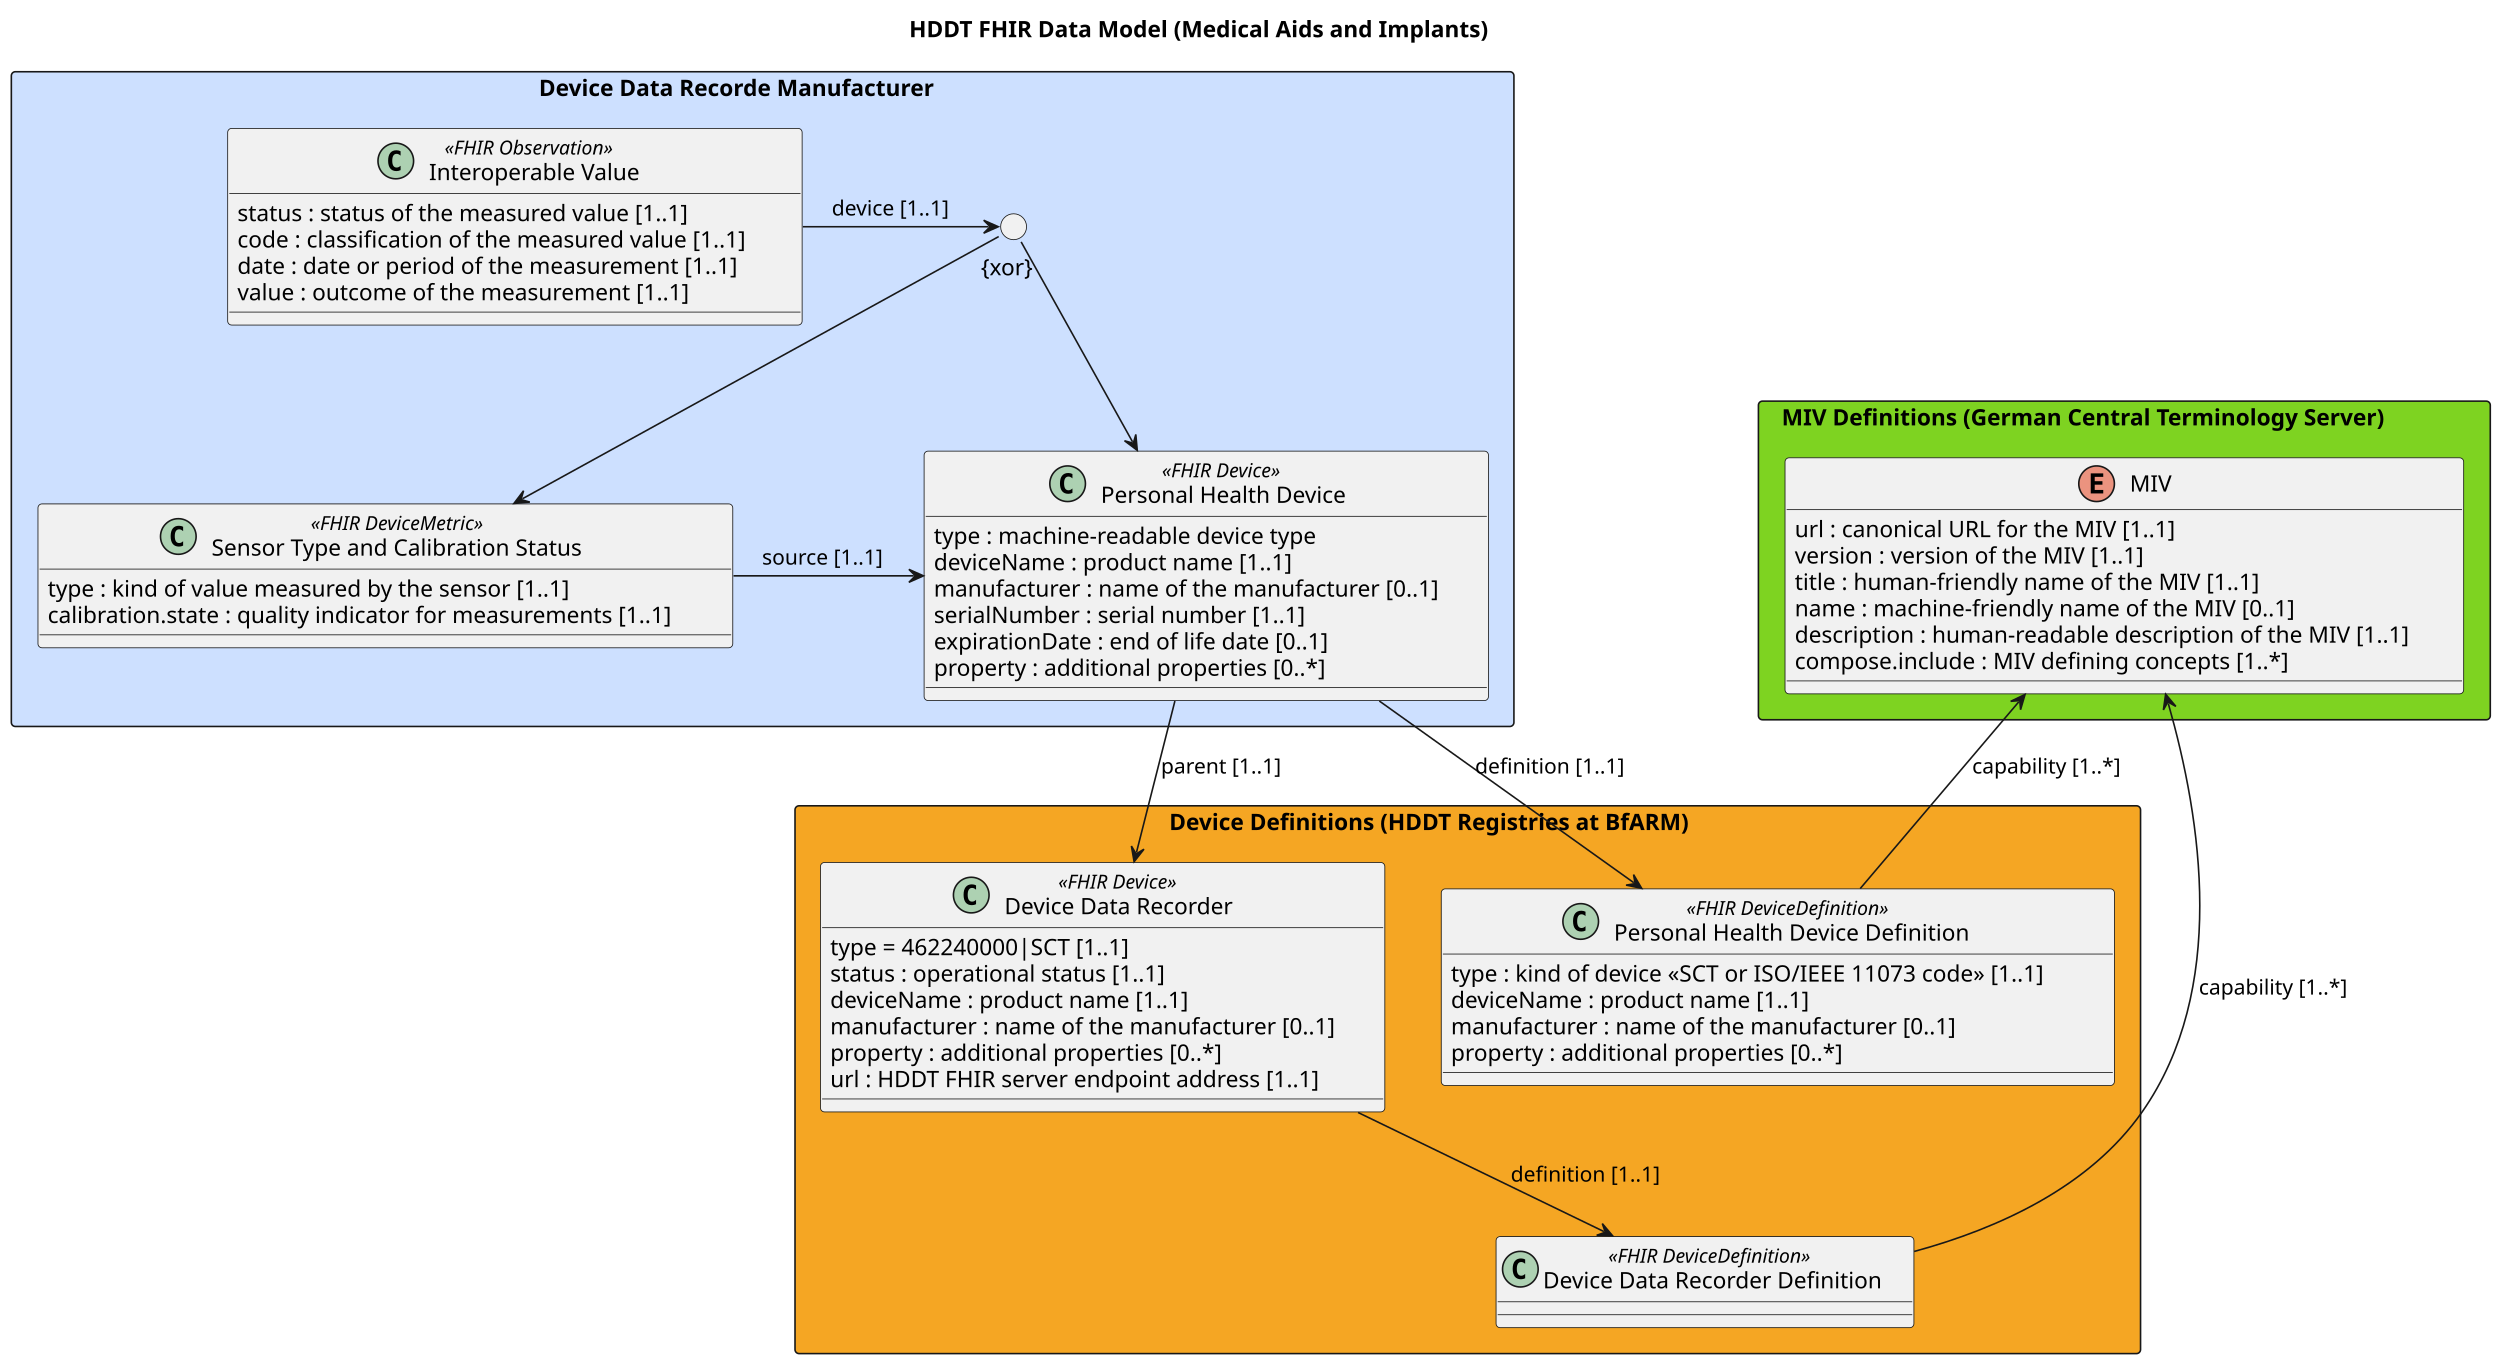
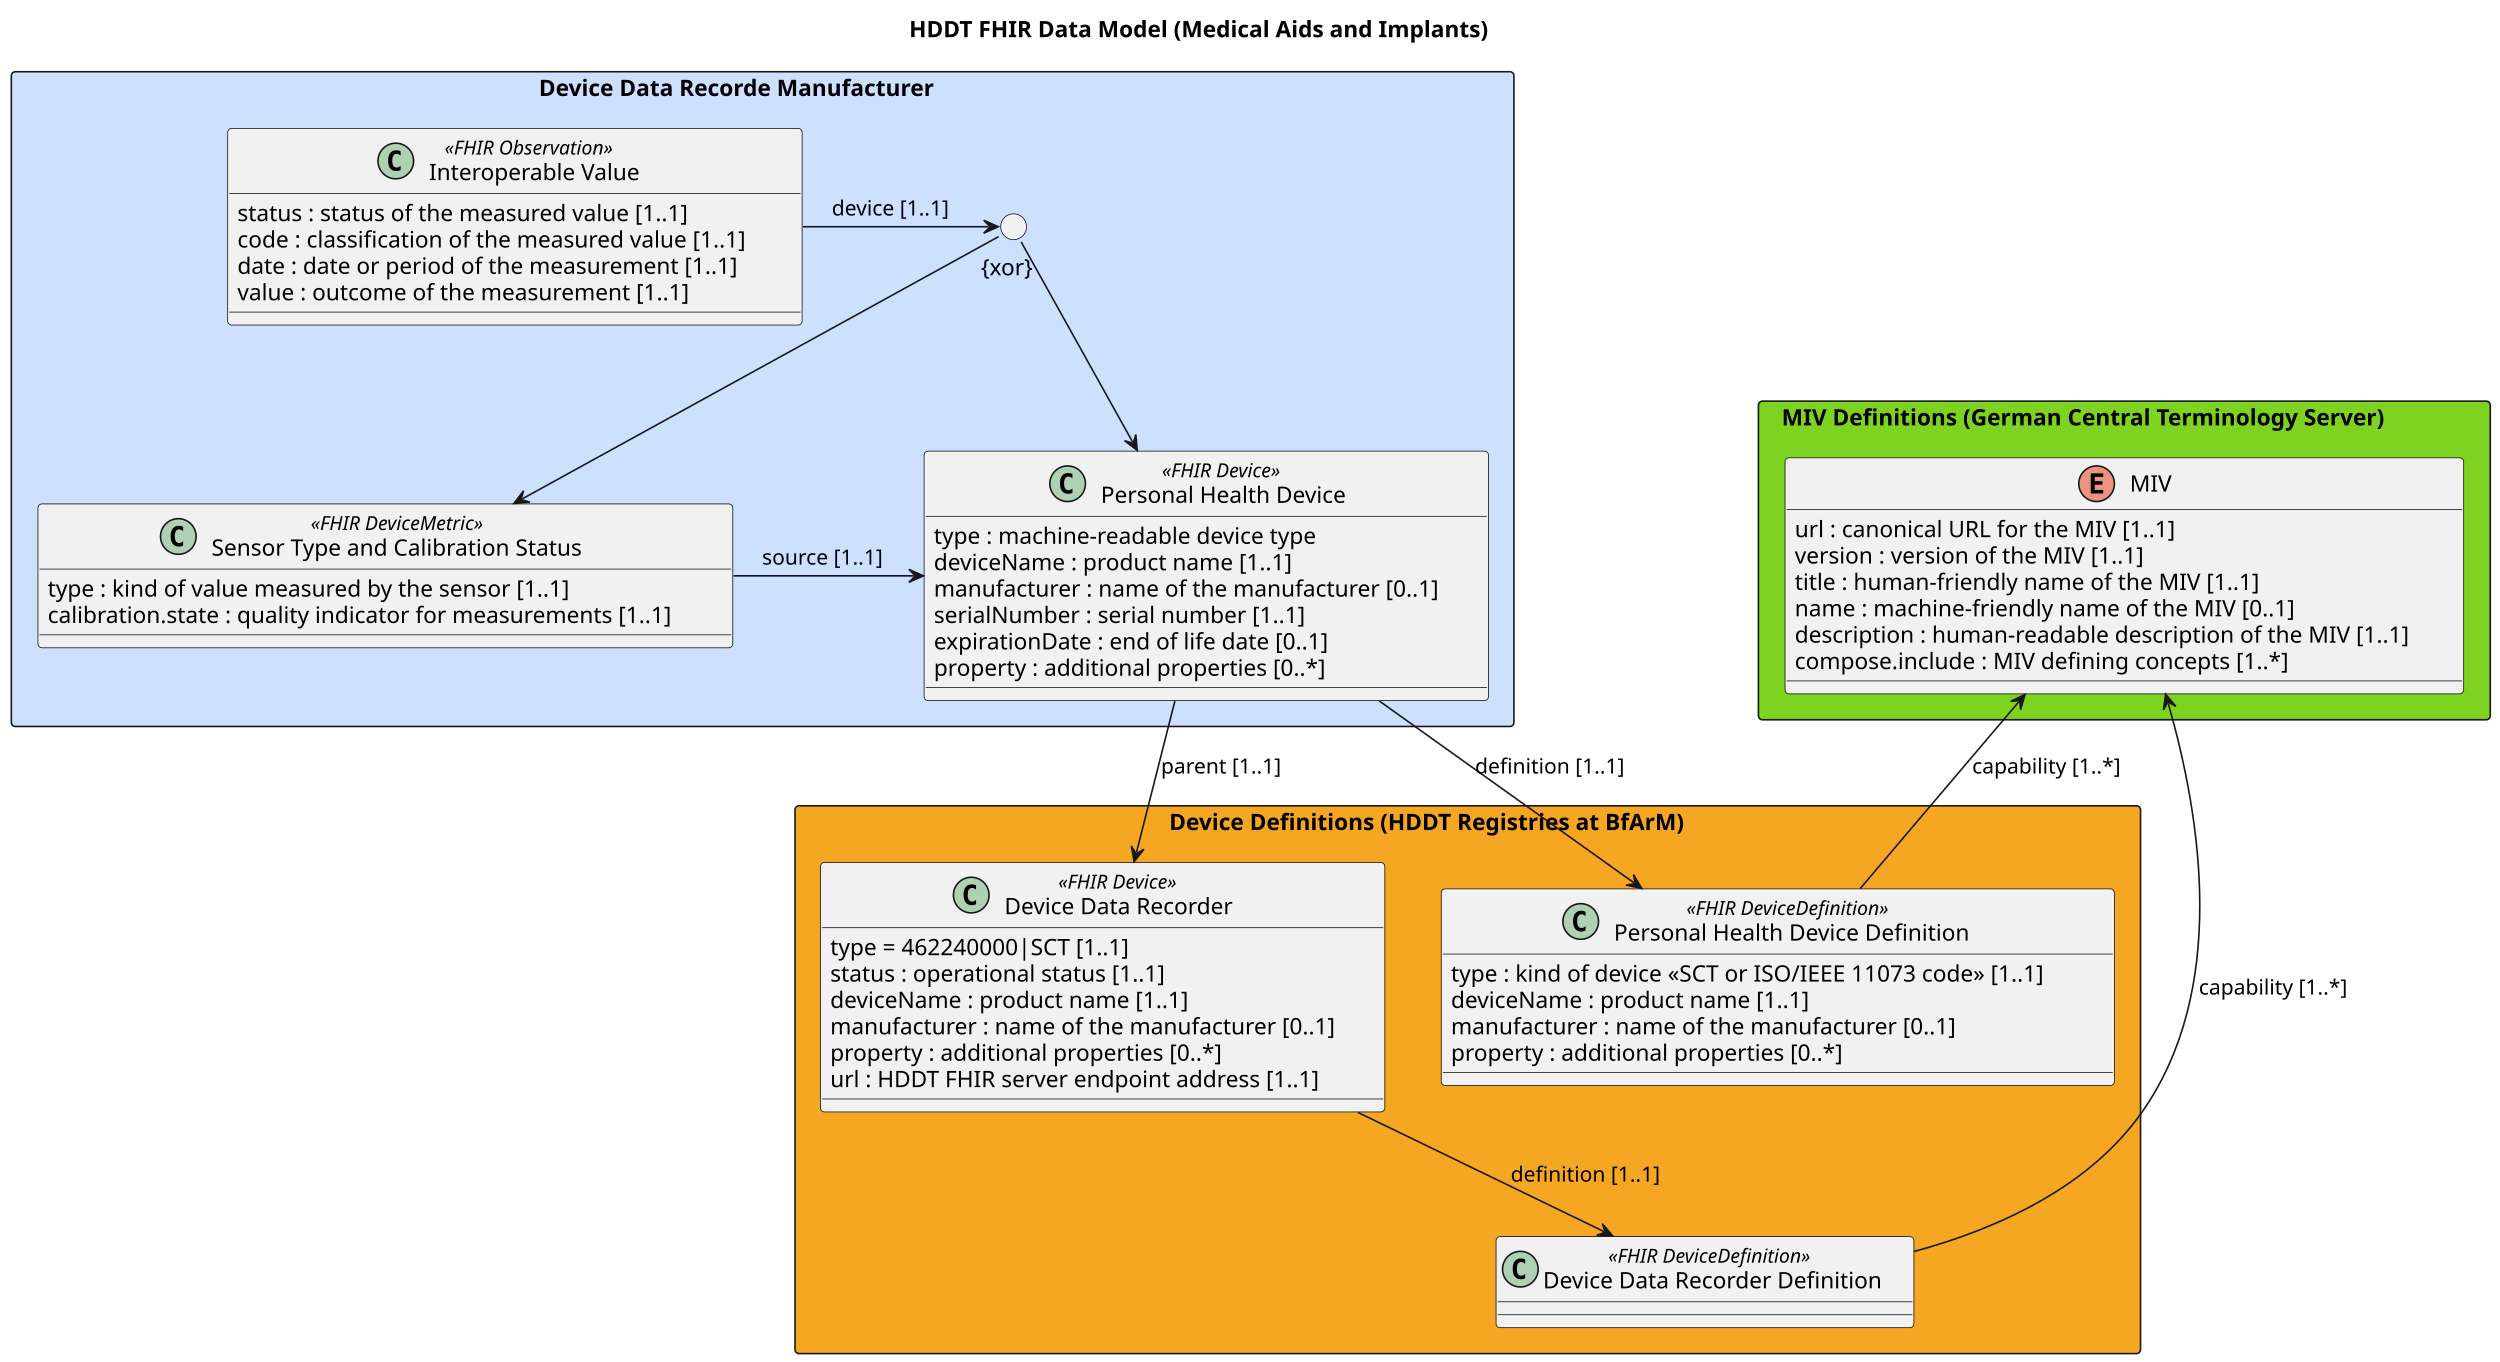
<svg xmlns="http://www.w3.org/2000/svg" contentStyleType="text/css" data-diagram-type="CLASS" height="841px" preserveAspectRatio="none" style="width:1544px;height:841px;background:#FFFFFF;" version="1.1" viewBox="0 0 1544 841" width="1544px" zoomAndPan="magnify">
  <defs />
  <g>
    <g class="title" data-source-line="5">
      <text fill="#000000" font-family="sans-serif" font-size="14" font-weight="bold" lengthAdjust="spacing" textLength="407.039" x="561.481" y="22.995">HDDT FHIR Data Model (Medical Aids and Implants)</text>
    </g>
    <g class="cluster" data-entity="HDDT_Measurements_and_Devices" data-source-line="8" data-uid="ent0002" id="cluster_HDDT_Measurements_and_Devices">
      <rect fill="#CDE0FF" height="404.37" rx="2.5" ry="2.5" style="stroke:#181818;stroke-width:1;" width="928" x="7" y="44.297" />
      <text fill="#000000" font-family="sans-serif" font-size="14" font-weight="bold" lengthAdjust="spacing" textLength="276.391" x="332.805" y="59.292">Device Data Recorde Manufacturer</text>
    </g>
    <g class="cluster" data-entity="HDDT_Registries" data-source-line="39" data-uid="ent0011" id="cluster_HDDT_Registries">
      <rect fill="#F5A623" height="338.31" rx="2.5" ry="2.5" style="stroke:#181818;stroke-width:1;" width="831" x="491" y="497.667" />
-       <text fill="#000000" font-family="sans-serif" font-size="14" font-weight="bold" lengthAdjust="spacing" textLength="368.792" x="722.104" y="512.662">Device Definitions (HDDT Registries at BfARM)</text>
+       <text fill="#000000" font-family="sans-serif" font-size="14" font-weight="bold" lengthAdjust="spacing" textLength="368.792" x="722.104" y="512.662">Device Definitions (HDDT Registries at BfArM)</text>
    </g>
    <g class="cluster" data-entity="ZTS" data-source-line="65" data-uid="ent0019" id="cluster_ZTS">
      <rect fill="#7ED321" height="196.78" rx="2.5" ry="2.5" style="stroke:#181818;stroke-width:1;" width="452" x="1086" y="247.747" />
      <text fill="#000000" font-family="sans-serif" font-size="14" font-weight="bold" lengthAdjust="spacing" textLength="423.288" x="1100.356" y="262.742">MIV Definitions (German Central Terminology Server)</text>
    </g>
    <g class="entity" data-entity="IV" data-source-line="10" data-uid="ent0003" id="entity_IV">
      <rect fill="#F1F1F1" height="121.453" rx="2.5" ry="2.5" style="stroke:#181818;stroke-width:0.5;" width="354.788" x="140.61" y="79.297" />
      <ellipse cx="244.438" cy="99.43" fill="#ADD1B2" rx="11" ry="11" style="stroke:#181818;stroke-width:1;" />
      <path d="M247.406,105.07 Q246.828,105.367 246.188,105.508 Q245.547,105.664 244.844,105.664 Q242.344,105.664 241.016,104.023 Q239.703,102.367 239.703,99.242 Q239.703,96.117 241.016,94.461 Q242.344,92.805 244.844,92.805 Q245.547,92.805 246.188,92.961 Q246.844,93.117 247.406,93.414 L247.406,96.133 Q246.781,95.555 246.188,95.289 Q245.594,95.008 244.969,95.008 Q243.625,95.008 242.938,96.086 Q242.25,97.148 242.25,99.242 Q242.25,101.336 242.938,102.414 Q243.625,103.477 244.969,103.477 Q245.594,103.477 246.188,103.211 Q246.781,102.93 247.406,102.352 L247.406,105.07 Z " fill="#000000" />
      <text fill="#000000" font-family="sans-serif" font-size="12" font-style="italic" lengthAdjust="spacing" textLength="119.373" x="274.567" y="95.436">«FHIR Observation»</text>
      <text fill="#000000" font-family="sans-serif" font-size="14" lengthAdjust="spacing" textLength="138.633" x="264.938" y="111.261">Interoperable Value</text>
      <line style="stroke:#181818;stroke-width:0.5;" x1="141.61" x2="494.398" y1="119.562" y2="119.562" />
      <text fill="#000000" font-family="sans-serif" font-size="14" lengthAdjust="spacing" textLength="304.507" x="146.61" y="136.558">status : status of the measured value [1..1]</text>
      <text fill="#000000" font-family="sans-serif" font-size="14" lengthAdjust="spacing" textLength="342.788" x="146.61" y="152.855">code : classification of the measured value [1..1]</text>
      <text fill="#000000" font-family="sans-serif" font-size="14" lengthAdjust="spacing" textLength="334.462" x="146.61" y="169.151">date : date or period of the measurement [1..1]</text>
      <text fill="#000000" font-family="sans-serif" font-size="14" lengthAdjust="spacing" textLength="303.188" x="146.61" y="185.448">value : outcome of the measurement [1..1]</text>
      <line style="stroke:#181818;stroke-width:0.5;" x1="141.61" x2="494.398" y1="192.75" y2="192.75" />
    </g>
    <g class="entity" data-entity="Metric" data-source-line="17" data-uid="ent0004" id="entity_Metric">
      <rect fill="#F1F1F1" height="88.859" rx="2.5" ry="2.5" style="stroke:#181818;stroke-width:0.5;" width="429.108" x="23.45" y="311.207" />
      <ellipse cx="110.13" cy="331.34" fill="#ADD1B2" rx="11" ry="11" style="stroke:#181818;stroke-width:1;" />
      <path d="M113.098,336.98 Q112.52,337.277 111.88,337.418 Q111.239,337.574 110.536,337.574 Q108.036,337.574 106.708,335.933 Q105.395,334.277 105.395,331.152 Q105.395,328.027 106.708,326.371 Q108.036,324.715 110.536,324.715 Q111.239,324.715 111.88,324.871 Q112.536,325.027 113.098,325.324 L113.098,328.043 Q112.473,327.465 111.88,327.199 Q111.286,326.918 110.661,326.918 Q109.317,326.918 108.63,327.996 Q107.942,329.058 107.942,331.152 Q107.942,333.246 108.63,334.324 Q109.317,335.387 110.661,335.387 Q111.286,335.387 111.88,335.121 Q112.473,334.84 113.098,334.262 L113.098,336.98 Z " fill="#000000" />
      <text fill="#000000" font-family="sans-serif" font-size="12" font-style="italic" lengthAdjust="spacing" textLength="124.647" x="191.931" y="327.346">«FHIR DeviceMetric»</text>
      <text fill="#000000" font-family="sans-serif" font-size="14" lengthAdjust="spacing" textLength="247.249" x="130.63" y="343.171">Sensor Type and Calibration Status</text>
      <line style="stroke:#181818;stroke-width:0.5;" x1="24.45" x2="451.558" y1="351.473" y2="351.473" />
      <text fill="#000000" font-family="sans-serif" font-size="14" lengthAdjust="spacing" textLength="351.969" x="29.45" y="368.468">type : kind of value measured by the sensor [1..1]</text>
      <text fill="#000000" font-family="sans-serif" font-size="14" lengthAdjust="spacing" textLength="417.108" x="29.45" y="384.764">calibration.state : quality indicator for measurements [1..1]</text>
      <line style="stroke:#181818;stroke-width:0.5;" x1="24.45" x2="451.558" y1="392.066" y2="392.066" />
    </g>
    <g class="entity" data-entity="PHD" data-source-line="22" data-uid="ent0005" id="entity_PHD">
      <rect fill="#F1F1F1" height="154.047" rx="2.5" ry="2.5" style="stroke:#181818;stroke-width:0.5;" width="348.54" x="570.73" y="278.617" />
      <ellipse cx="659.368" cy="298.75" fill="#ADD1B2" rx="11" ry="11" style="stroke:#181818;stroke-width:1;" />
      <path d="M662.337,304.39 Q661.759,304.687 661.118,304.828 Q660.478,304.984 659.774,304.984 Q657.274,304.984 655.946,303.343 Q654.634,301.687 654.634,298.562 Q654.634,295.437 655.946,293.781 Q657.274,292.125 659.774,292.125 Q660.478,292.125 661.118,292.281 Q661.774,292.437 662.337,292.734 L662.337,295.453 Q661.712,294.875 661.118,294.609 Q660.524,294.328 659.899,294.328 Q658.556,294.328 657.868,295.406 Q657.181,296.468 657.181,298.562 Q657.181,300.656 657.868,301.734 Q658.556,302.797 659.899,302.797 Q660.524,302.797 661.118,302.531 Q661.712,302.25 662.337,301.672 L662.337,304.39 Z " fill="#000000" />
      <text fill="#000000" font-family="sans-serif" font-size="12" font-style="italic" lengthAdjust="spacing" textLength="87.34" x="717.58" y="294.755">«FHIR Device»</text>
      <text fill="#000000" font-family="sans-serif" font-size="14" lengthAdjust="spacing" textLength="162.764" x="679.868" y="310.581">Personal Health Device</text>
      <line style="stroke:#181818;stroke-width:0.5;" x1="571.73" x2="918.27" y1="318.882" y2="318.882" />
      <text fill="#000000" font-family="sans-serif" font-size="14" lengthAdjust="spacing" textLength="258.07" x="576.73" y="335.878">type : machine-readable device type</text>
      <text fill="#000000" font-family="sans-serif" font-size="14" lengthAdjust="spacing" textLength="241.302" x="576.73" y="352.175">deviceName : product name [1..1]</text>
      <text fill="#000000" font-family="sans-serif" font-size="14" lengthAdjust="spacing" textLength="336.54" x="576.73" y="368.471">manufacturer : name of the manufacturer [0..1]</text>
      <text fill="#000000" font-family="sans-serif" font-size="14" lengthAdjust="spacing" textLength="247.078" x="576.73" y="384.768">serialNumber : serial number [1..1]</text>
      <text fill="#000000" font-family="sans-serif" font-size="14" lengthAdjust="spacing" textLength="266.103" x="576.73" y="401.065">expirationDate : end of life date [0..1]</text>
      <text fill="#000000" font-family="sans-serif" font-size="14" lengthAdjust="spacing" textLength="259.766" x="576.73" y="417.362">property : additional properties [0..*]</text>
      <line style="stroke:#181818;stroke-width:0.5;" x1="571.73" x2="918.27" y1="424.664" y2="424.664" />
    </g>
    <g class="entity" data-entity="xor" data-source-line="31" data-uid="ent0006" id="entity_xor">
      <ellipse cx="626" cy="140.027" fill="#F1F1F1" rx="8" ry="8" style="stroke:#181818;stroke-width:0.5;" />
      <text fill="#000000" font-family="sans-serif" font-size="14" lengthAdjust="spacing" textLength="40.421" x="605.79" y="170.022">{xor}</text>
    </g>
    <g class="entity" data-entity="PHD_Def" data-source-line="41" data-uid="ent0012" id="entity_PHD_Def">
      <rect fill="#F1F1F1" height="121.453" rx="2.5" ry="2.5" style="stroke:#181818;stroke-width:0.5;" width="415.751" x="890.12" y="548.957" />
      <ellipse cx="976.243" cy="569.09" fill="#ADD1B2" rx="11" ry="11" style="stroke:#181818;stroke-width:1;" />
      <path d="M979.211,574.73 Q978.633,575.027 977.993,575.168 Q977.352,575.324 976.649,575.324 Q974.149,575.324 972.821,573.683 Q971.508,572.027 971.508,568.902 Q971.508,565.777 972.821,564.121 Q974.149,562.465 976.649,562.465 Q977.352,562.465 977.993,562.621 Q978.649,562.777 979.211,563.074 L979.211,565.793 Q978.586,565.215 977.993,564.949 Q977.399,564.668 976.774,564.668 Q975.43,564.668 974.743,565.746 Q974.055,566.808 974.055,568.902 Q974.055,570.996 974.743,572.074 Q975.43,573.137 976.774,573.137 Q977.399,573.137 977.993,572.871 Q978.586,572.59 979.211,572.012 L979.211,574.73 Z " fill="#000000" />
      <text fill="#000000" font-family="sans-serif" font-size="12" font-style="italic" lengthAdjust="spacing" textLength="145.447" x="1041.522" y="565.096">«FHIR DeviceDefinition»</text>
      <text fill="#000000" font-family="sans-serif" font-size="14" lengthAdjust="spacing" textLength="235.006" x="996.743" y="580.921">Personal Health Device Definition</text>
      <line style="stroke:#181818;stroke-width:0.5;" x1="891.12" x2="1304.871" y1="589.222" y2="589.222" />
      <text fill="#000000" font-family="sans-serif" font-size="14" lengthAdjust="spacing" textLength="403.751" x="896.12" y="606.218">type : kind of device «SCT or ISO/IEEE 11073 code» [1..1]</text>
      <text fill="#000000" font-family="sans-serif" font-size="14" lengthAdjust="spacing" textLength="241.302" x="896.12" y="622.514">deviceName : product name [1..1]</text>
      <text fill="#000000" font-family="sans-serif" font-size="14" lengthAdjust="spacing" textLength="336.54" x="896.12" y="638.811">manufacturer : name of the manufacturer [0..1]</text>
      <text fill="#000000" font-family="sans-serif" font-size="14" lengthAdjust="spacing" textLength="259.766" x="896.12" y="655.108">property : additional properties [0..*]</text>
      <line style="stroke:#181818;stroke-width:0.5;" x1="891.12" x2="1304.871" y1="662.41" y2="662.41" />
    </g>
    <g class="entity" data-entity="DDR" data-source-line="48" data-uid="ent0013" id="entity_DDR">
      <rect fill="#F1F1F1" height="154.047" rx="2.5" ry="2.5" style="stroke:#181818;stroke-width:0.5;" width="348.54" x="506.73" y="532.667" />
      <ellipse cx="599.839" cy="552.8" fill="#ADD1B2" rx="11" ry="11" style="stroke:#181818;stroke-width:1;" />
      <path d="M602.808,558.44 Q602.23,558.737 601.589,558.878 Q600.948,559.034 600.245,559.034 Q597.745,559.034 596.417,557.393 Q595.105,555.737 595.105,552.612 Q595.105,549.487 596.417,547.831 Q597.745,546.175 600.245,546.175 Q600.948,546.175 601.589,546.331 Q602.245,546.487 602.808,546.784 L602.808,549.503 Q602.183,548.925 601.589,548.659 Q600.995,548.378 600.37,548.378 Q599.026,548.378 598.339,549.456 Q597.651,550.518 597.651,552.612 Q597.651,554.706 598.339,555.784 Q599.026,556.847 600.37,556.847 Q600.995,556.847 601.589,556.581 Q602.183,556.3 602.808,555.722 L602.808,558.44 Z " fill="#000000" />
      <text fill="#000000" font-family="sans-serif" font-size="12" font-style="italic" lengthAdjust="spacing" textLength="87.34" x="653.58" y="548.806">«FHIR Device»</text>
      <text fill="#000000" font-family="sans-serif" font-size="14" lengthAdjust="spacing" textLength="153.822" x="620.339" y="564.631">Device Data Recorder</text>
      <line style="stroke:#181818;stroke-width:0.5;" x1="507.73" x2="854.27" y1="572.933" y2="572.933" />
      <text fill="#000000" font-family="sans-serif" font-size="14" lengthAdjust="spacing" textLength="206.09" x="512.73" y="589.928">type = 462240000|SCT [1..1]</text>
      <text fill="#000000" font-family="sans-serif" font-size="14" lengthAdjust="spacing" textLength="225.88" x="512.73" y="606.225">status : operational status [1..1]</text>
      <text fill="#000000" font-family="sans-serif" font-size="14" lengthAdjust="spacing" textLength="241.302" x="512.73" y="622.521">deviceName : product name [1..1]</text>
      <text fill="#000000" font-family="sans-serif" font-size="14" lengthAdjust="spacing" textLength="336.54" x="512.73" y="638.818">manufacturer : name of the manufacturer [0..1]</text>
      <text fill="#000000" font-family="sans-serif" font-size="14" lengthAdjust="spacing" textLength="259.766" x="512.73" y="655.115">property : additional properties [0..*]</text>
      <text fill="#000000" font-family="sans-serif" font-size="14" lengthAdjust="spacing" textLength="326.806" x="512.73" y="671.412">url : HDDT FHIR server endpoint address [1..1]</text>
      <line style="stroke:#181818;stroke-width:0.5;" x1="507.73" x2="854.27" y1="678.714" y2="678.714" />
    </g>
    <g class="entity" data-entity="DM_Def" data-source-line="57" data-uid="ent0014" id="entity_DM_Def">
      <rect fill="#F1F1F1" height="56.266" rx="2.5" ry="2.5" style="stroke:#181818;stroke-width:0.5;" width="258.065" x="923.97" y="763.707" />
      <ellipse cx="938.97" cy="783.84" fill="#ADD1B2" rx="11" ry="11" style="stroke:#181818;stroke-width:1;" />
      <path d="M941.939,789.48 Q941.361,789.777 940.72,789.918 Q940.079,790.074 939.376,790.074 Q936.876,790.074 935.548,788.433 Q934.236,786.777 934.236,783.652 Q934.236,780.527 935.548,778.871 Q936.876,777.215 939.376,777.215 Q940.079,777.215 940.72,777.371 Q941.376,777.527 941.939,777.824 L941.939,780.543 Q941.314,779.965 940.72,779.699 Q940.126,779.418 939.501,779.418 Q938.158,779.418 937.47,780.496 Q936.783,781.558 936.783,783.652 Q936.783,785.746 937.47,786.824 Q938.158,787.887 939.501,787.887 Q940.126,787.887 940.72,787.621 Q941.314,787.34 941.939,786.762 L941.939,789.48 Z " fill="#000000" />
      <text fill="#000000" font-family="sans-serif" font-size="12" font-style="italic" lengthAdjust="spacing" textLength="145.447" x="993.279" y="779.846">«FHIR DeviceDefinition»</text>
      <text fill="#000000" font-family="sans-serif" font-size="14" lengthAdjust="spacing" textLength="226.065" x="952.97" y="795.671">Device Data Recorder Definition</text>
      <line style="stroke:#181818;stroke-width:0.5;" x1="924.97" x2="1181.034" y1="803.972" y2="803.972" />
      <line style="stroke:#181818;stroke-width:0.5;" x1="924.97" x2="1181.034" y1="811.972" y2="811.972" />
    </g>
    <g class="entity" data-entity="MIV" data-source-line="66" data-uid="ent0020" id="entity_MIV">
      <rect fill="#F1F1F1" height="145.781" rx="2.5" ry="2.5" style="stroke:#181818;stroke-width:0.5;" width="419.135" x="1102.43" y="282.747" />
      <ellipse cx="1294.855" cy="298.747" fill="#EB937F" rx="11" ry="11" style="stroke:#181818;stroke-width:1;" />
      <path d="M1298.964,304.747 L1291.245,304.747 L1291.245,292.356 L1298.964,292.356 L1298.964,294.512 L1293.699,294.512 L1293.699,297.184 L1298.464,297.184 L1298.464,299.341 L1293.699,299.341 L1293.699,302.591 L1298.964,302.591 L1298.964,304.747 Z " fill="#000000" />
      <text fill="#000000" font-family="sans-serif" font-size="14" lengthAdjust="spacing" textLength="25.785" x="1315.355" y="303.594">MIV</text>
      <line style="stroke:#181818;stroke-width:0.5;" x1="1103.43" x2="1520.565" y1="314.747" y2="314.747" />
      <text fill="#000000" font-family="sans-serif" font-size="14" lengthAdjust="spacing" textLength="254.454" x="1108.43" y="331.742">url : canonical URL for the MIV [1..1]</text>
      <text fill="#000000" font-family="sans-serif" font-size="14" lengthAdjust="spacing" textLength="233.864" x="1108.43" y="348.039">version : version of the MIV [1..1]</text>
      <text fill="#000000" font-family="sans-serif" font-size="14" lengthAdjust="spacing" textLength="309.846" x="1108.43" y="364.336">title : human-friendly name of the MIV [1..1]</text>
      <text fill="#000000" font-family="sans-serif" font-size="14" lengthAdjust="spacing" textLength="333.505" x="1108.43" y="380.633">name : machine-friendly name of the MIV [0..1]</text>
      <text fill="#000000" font-family="sans-serif" font-size="14" lengthAdjust="spacing" textLength="407.135" x="1108.43" y="396.93">description : human-readable description of the MIV [1..1]</text>
      <text fill="#000000" font-family="sans-serif" font-size="14" lengthAdjust="spacing" textLength="326.874" x="1108.43" y="413.226">compose.include : MIV defining concepts [1..*]</text>
      <line style="stroke:#181818;stroke-width:0.5;" x1="1103.43" x2="1520.565" y1="420.528" y2="420.528" />
    </g>
    <g class="link" data-entity-1="IV" data-entity-2="xor" data-source-line="33" data-uid="lnk7" id="link_IV_xor">
      <path codeLine="33" d="M495.83,140.027 C548.11,140.027 590.64,140.027 610.52,140.027" fill="none" id="IV-to-xor" style="stroke:#181818;stroke-width:1;" />
      <polygon fill="#181818" points="616.52,140.027,607.52,136.027,611.52,140.027,607.52,144.027,616.52,140.027" style="stroke:#181818;stroke-width:1;" />
      <text fill="#000000" font-family="sans-serif" font-size="13" lengthAdjust="spacing" textLength="81.783" x="513.7" y="133.094">device [1..1]</text>
    </g>
    <g class="link" data-entity-1="xor" data-entity-2="Metric" data-source-line="34" data-uid="lnk8" id="link_xor_Metric">
      <path codeLine="34" d="M616.79,146.097 C576.86,168.077 421.476,253.633 322.656,308.033" fill="none" id="xor-to-Metric" style="stroke:#181818;stroke-width:1;" />
      <polygon fill="#181818" points="317.4,310.927,327.213,310.091,321.78,308.516,323.355,303.082,317.4,310.927" style="stroke:#181818;stroke-width:1;" />
    </g>
    <g class="link" data-entity-1="xor" data-entity-2="PHD" data-source-line="35" data-uid="lnk9" id="link_xor_PHD">
      <path codeLine="35" d="M630.66,149.397 C642.57,170.767 672.141,223.845 699.451,272.885" fill="none" id="xor-to-PHD" style="stroke:#181818;stroke-width:1;" />
      <polygon fill="#181818" points="702.37,278.127,701.486,268.318,699.937,273.759,694.496,272.21,702.37,278.127" style="stroke:#181818;stroke-width:1;" />
    </g>
    <g class="link" data-entity-1="Metric" data-entity-2="PHD" data-source-line="36" data-uid="lnk10" id="link_Metric_PHD">
      <path codeLine="36" d="M453.01,355.637 C492.15,355.637 526.53,355.637 564.33,355.637" fill="none" id="Metric-to-PHD" style="stroke:#181818;stroke-width:1;" />
      <polygon fill="#181818" points="570.33,355.637,561.33,351.637,565.33,355.637,561.33,359.637,570.33,355.637" style="stroke:#181818;stroke-width:1;" />
      <text fill="#000000" font-family="sans-serif" font-size="13" lengthAdjust="spacing" textLength="82.539" x="470.64" y="348.704">source [1..1]</text>
    </g>
    <g class="link" data-entity-1="PHD" data-entity-2="DDR" data-source-line="61" data-uid="lnk15" id="link_PHD_DDR">
      <path codeLine="61" d="M725.62,432.947 C717.64,464.387 709.887,494.932 701.897,526.391" fill="none" id="PHD-to-DDR" style="stroke:#181818;stroke-width:1;" />
      <polygon fill="#181818" points="700.42,532.207,706.512,524.468,701.651,527.361,698.759,522.499,700.42,532.207" style="stroke:#181818;stroke-width:1;" />
      <text fill="#000000" font-family="sans-serif" font-size="13" lengthAdjust="spacing" textLength="81.98" x="717" y="477.734">parent [1..1]</text>
    </g>
    <g class="link" data-entity-1="PHD_Def" data-entity-2="PHD" data-source-line="62" data-uid="lnk17" id="link_PHD_Def_PHD">
      <path codeLine="62" d="M1009.017,545.151 C960.467,510.491 903.82,470.037 851.87,432.947" fill="none" id="PHD_Def-backto-PHD" style="stroke:#181818;stroke-width:1;" />
      <polygon fill="#181818" points="1013.9,548.637,1008.899,540.152,1009.831,545.732,1004.251,546.663,1013.9,548.637" style="stroke:#181818;stroke-width:1;" />
      <text fill="#000000" font-family="sans-serif" font-size="13" lengthAdjust="spacing" textLength="100.274" x="911" y="477.734">definition [1..1]</text>
    </g>
    <g class="link" data-entity-1="DDR" data-entity-2="DM_Def" data-source-line="63" data-uid="lnk18" id="link_DDR_DM_Def">
      <path codeLine="63" d="M838.76,687.087 C894.6,714.137 948.52,740.252 990.55,760.602" fill="none" id="DDR-to-DM_Def" style="stroke:#181818;stroke-width:1;" />
      <polygon fill="#181818" points="995.95,763.217,989.593,755.695,991.45,761.038,986.106,762.895,995.95,763.217" style="stroke:#181818;stroke-width:1;" />
      <text fill="#000000" font-family="sans-serif" font-size="13" lengthAdjust="spacing" textLength="100.274" x="933" y="729.774">definition [1..1]</text>
    </g>
    <g class="link" data-entity-1="MIV" data-entity-2="PHD_Def" data-source-line="79" data-uid="lnk22" id="link_MIV_PHD_Def">
      <path codeLine="79" d="M1246.796,433.441 C1214.556,471.411 1179.4,512.817 1148.86,548.787" fill="none" id="MIV-backto-PHD_Def" style="stroke:#181818;stroke-width:1;" />
      <polygon fill="#181818" points="1250.68,428.867,1241.806,433.138,1247.444,432.678,1247.904,438.316,1250.68,428.867" style="stroke:#181818;stroke-width:1;" />
      <text fill="#000000" font-family="sans-serif" font-size="13" lengthAdjust="spacing" textLength="100.522" x="1218" y="477.734">capability [1..*]</text>
    </g>
    <g class="link" data-entity-1="MIV" data-entity-2="DM_Def" data-source-line="80" data-uid="lnk24" id="link_MIV_DM_Def">
      <path codeLine="80" d="M1339.138,434.476 C1359.718,506.506 1375.8,611.347 1323,686.707 C1290.64,732.897 1234.75,758.607 1182.18,772.907" fill="none" id="MIV-backto-DM_Def" style="stroke:#181818;stroke-width:1;" />
      <polygon fill="#181818" points="1337.49,428.707,1336.116,438.459,1338.864,433.514,1343.809,436.262,1337.49,428.707" style="stroke:#181818;stroke-width:1;" />
      <text fill="#000000" font-family="sans-serif" font-size="13" lengthAdjust="spacing" textLength="100.522" x="1358" y="614.254">capability [1..*]</text>
    </g>
  </g>
</svg>
